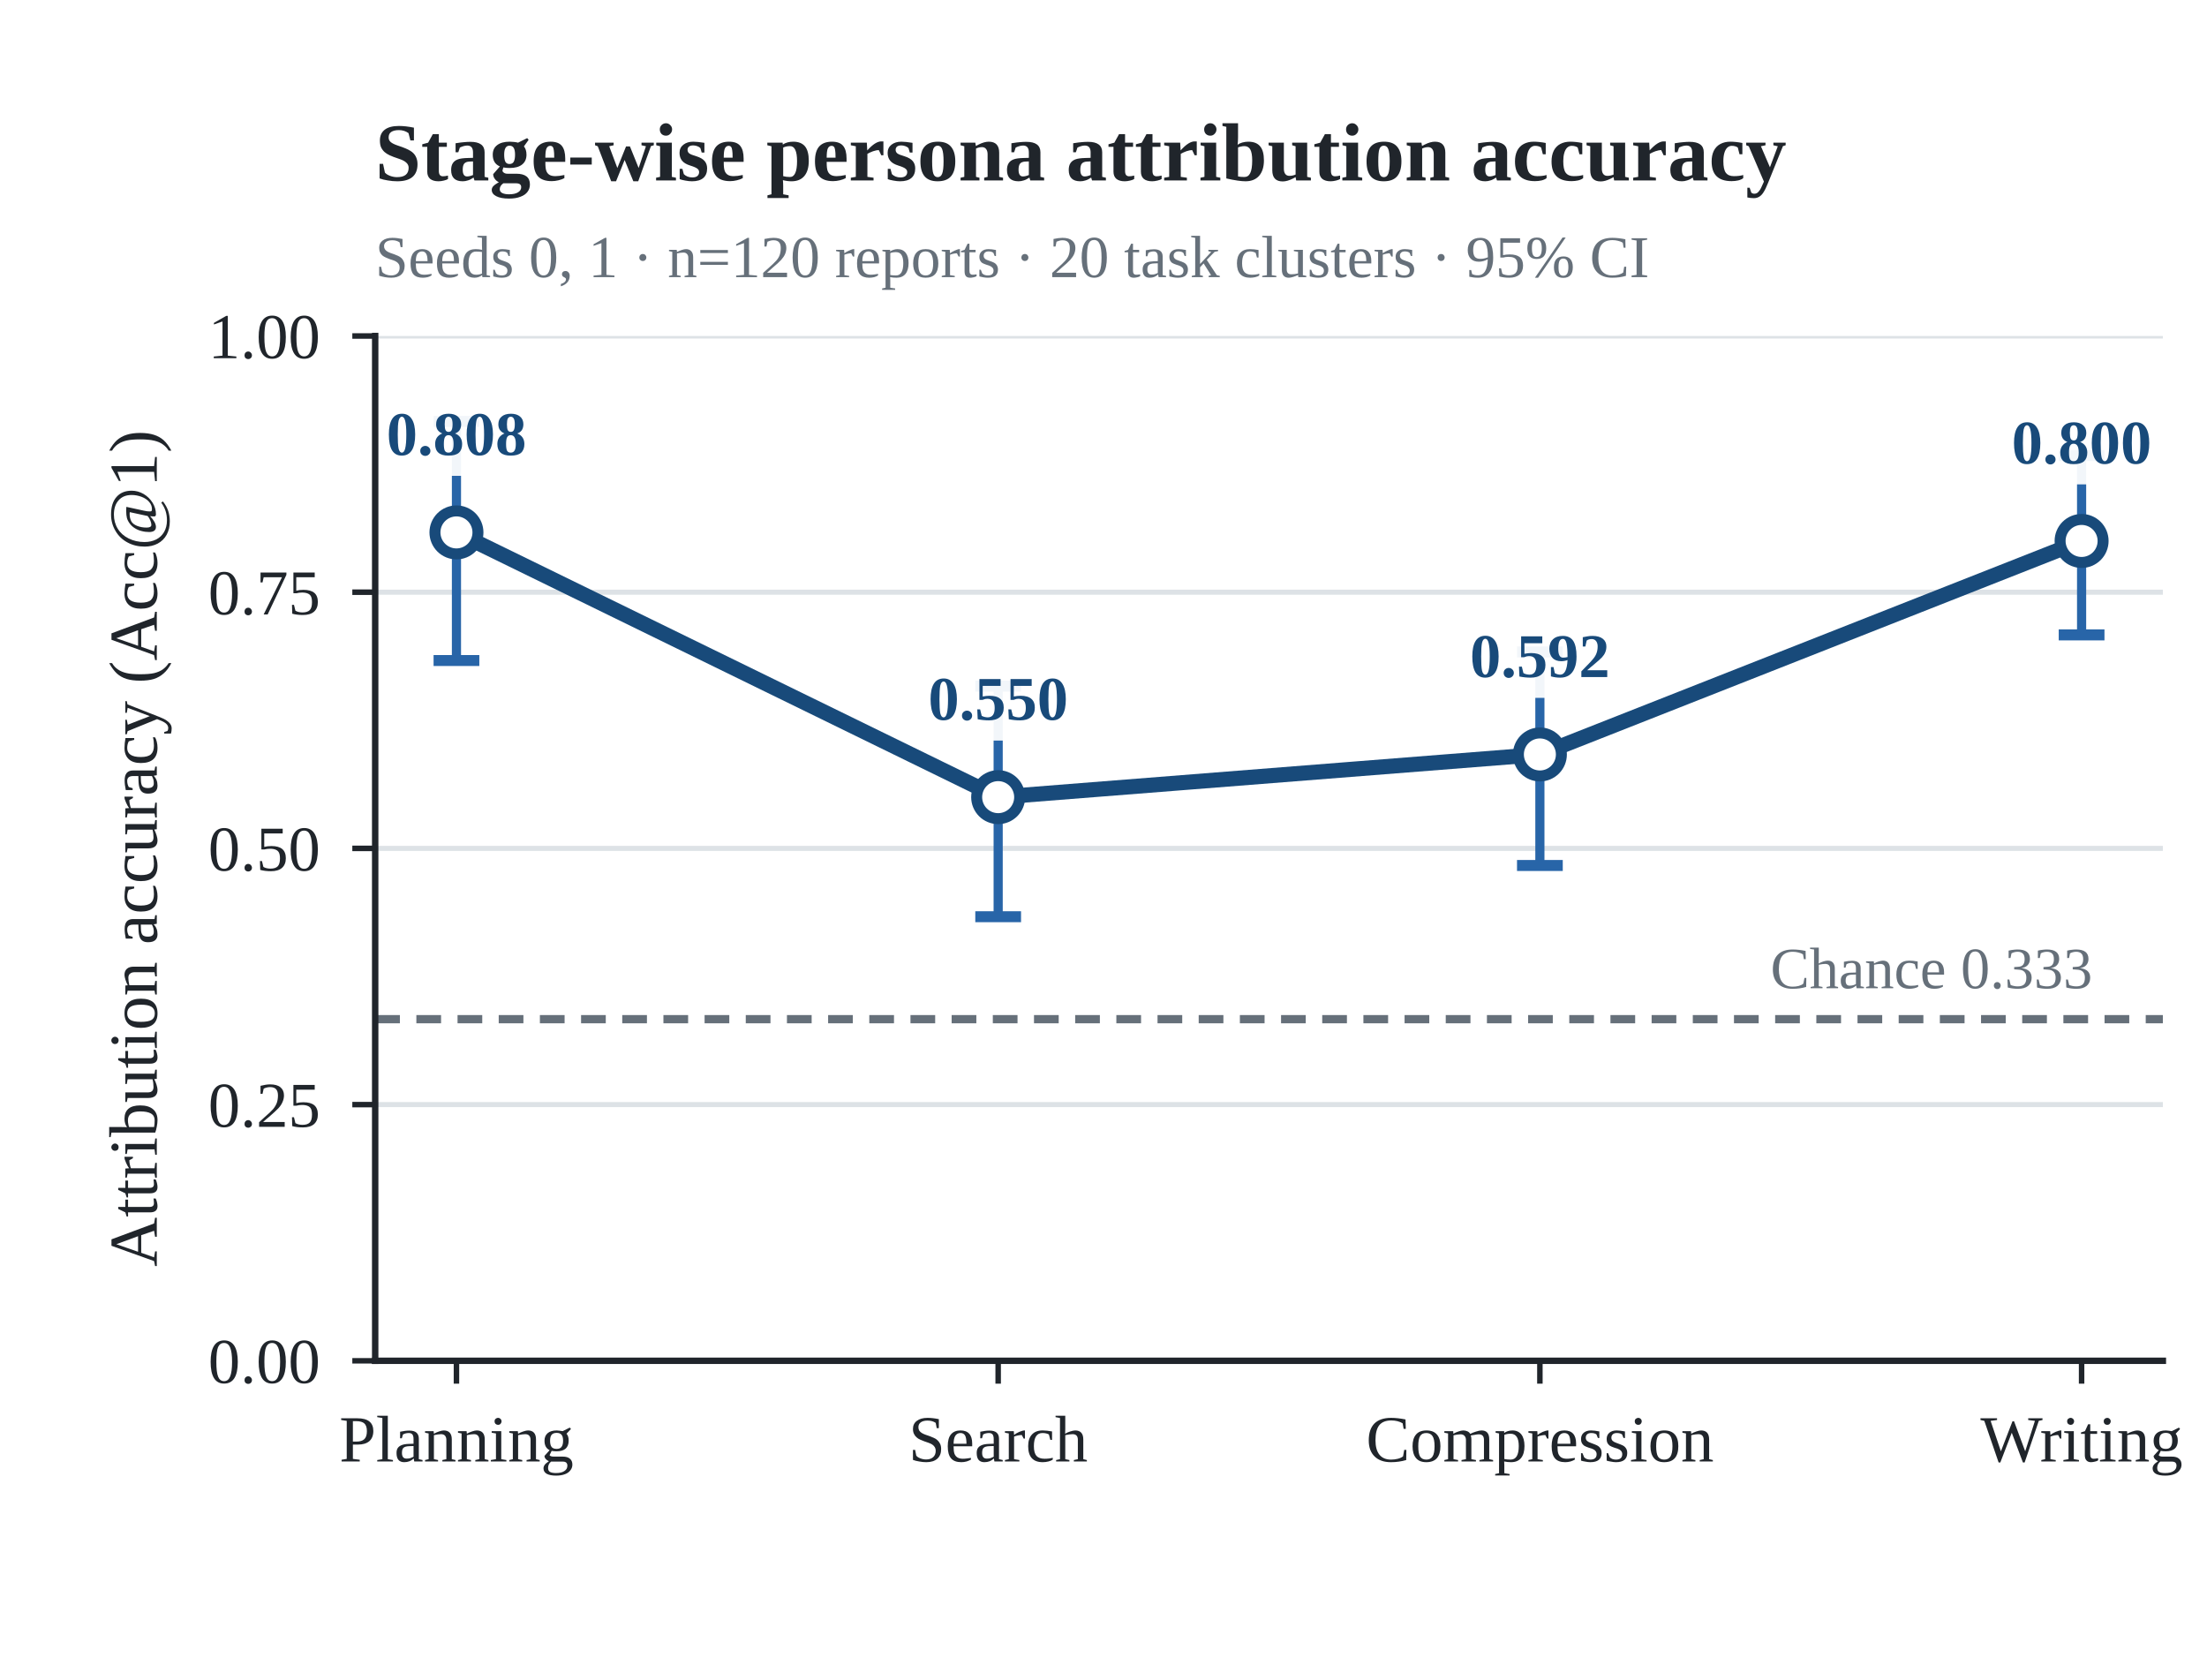
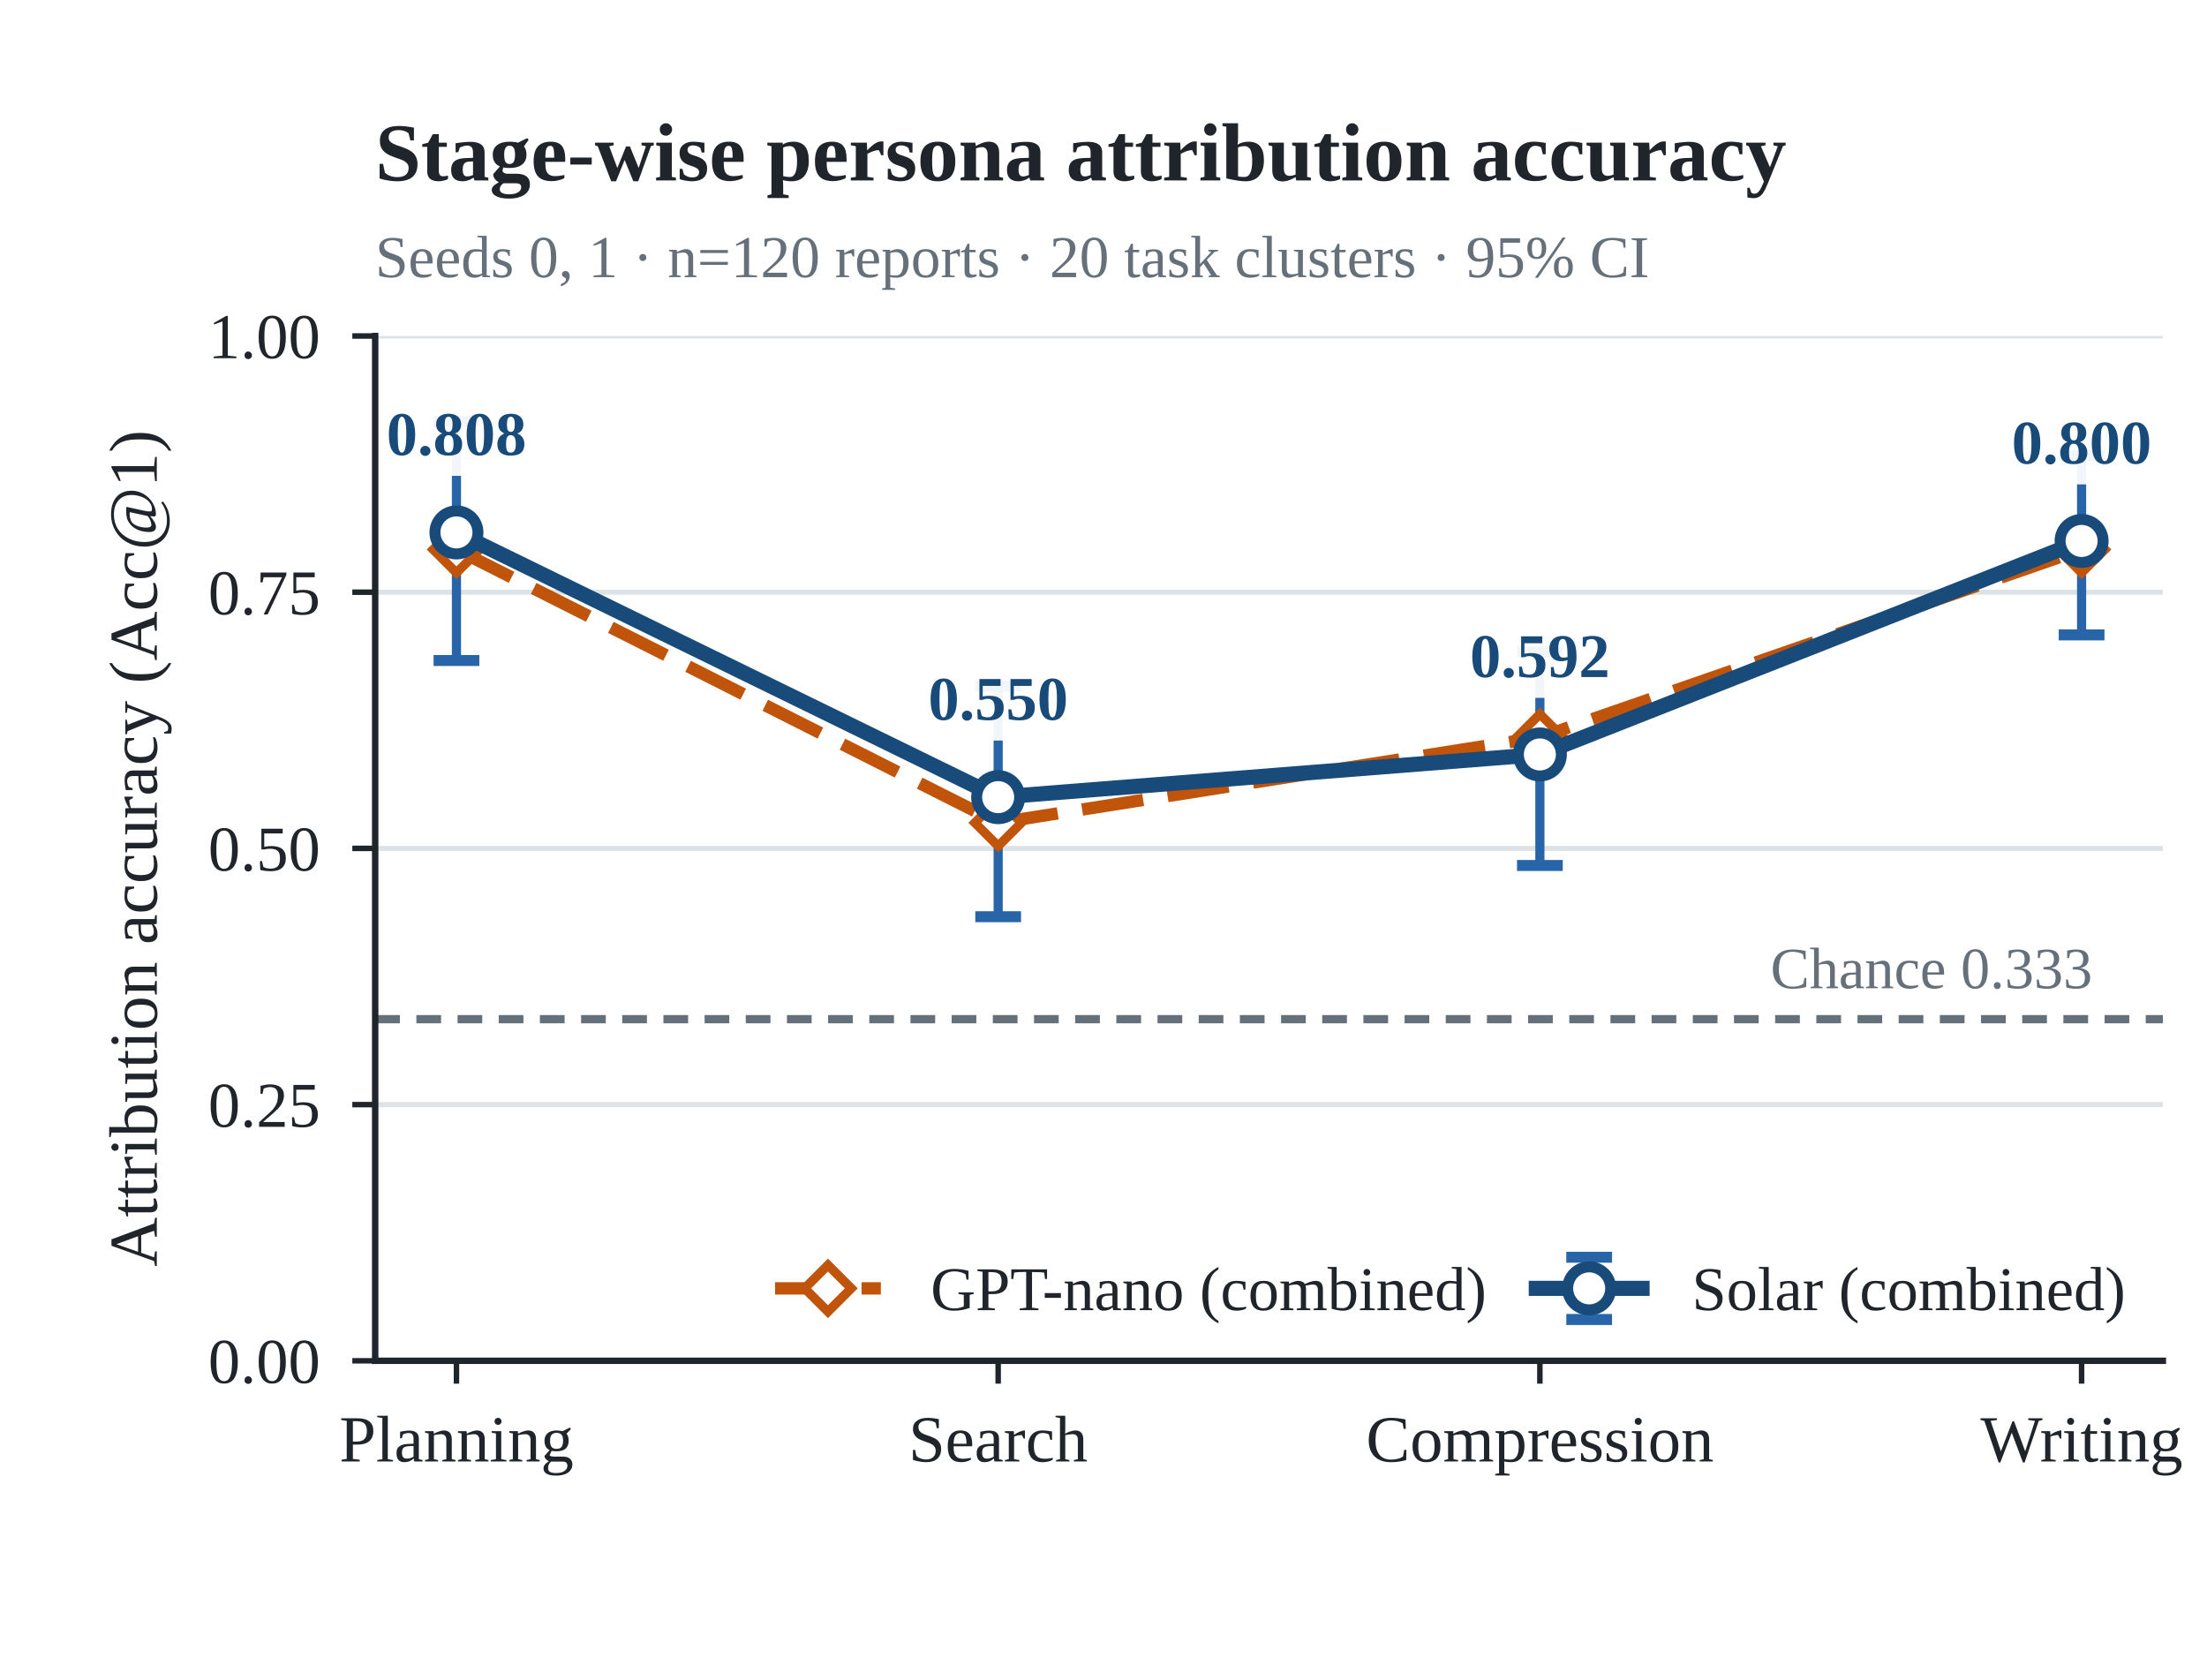
<svg xmlns="http://www.w3.org/2000/svg" xmlns:xlink="http://www.w3.org/1999/xlink" width="241.2pt" height="183.6pt" viewBox="0 0 241.2 183.6" version="1.1">
  <defs>
    <style type="text/css">*{stroke-linejoin: round; stroke-linecap: butt}</style>
  </defs>
  <g id="figure_1">
    <g id="patch_1">
      <path d="M 0 183.6  L 241.2 183.6  L 241.2 0  L 0 0  z " style="fill: #ffffff" />
    </g>
    <g id="axes_1">
      <g id="patch_2">
        <path d="M 41.004 148.716  L 236.376 148.716  L 236.376 36.72  L 41.004 36.72  z " style="fill: #ffffff" />
      </g>
      <g id="line2d_1">
-         <path d="M 41.004 111.384  L 236.376 111.384  " clip-path="url(#p5df5693edb)" style="fill: none; stroke-dasharray: 2.7,1.8; stroke-dashoffset: 0; stroke: #66707a; stroke-width: 0.9" />
+         <path d="M 41.004 111.384  L 236.376 111.384  " clip-path="url(#pee673bef25)" style="fill: none; stroke-dasharray: 2.7,1.8; stroke-dashoffset: 0; stroke: #66707a; stroke-width: 0.9" />
      </g>
      <g id="matplotlib.axis_1">
        <g id="xtick_1">
          <g id="line2d_2">
            <defs>
-               <path id="m4309f2929e" d="M 0 0  L 0 2.5  " style="stroke: #20252b; stroke-width: 0.6" />
+               <path id="m33bdddb5af" d="M 0 0  L 0 2.5  " style="stroke: #20252b; stroke-width: 0.6" />
            </defs>
            <g>
-               <use xlink:href="#m4309f2929e" x="49.885" y="148.716" style="fill: #20252b; stroke: #20252b; stroke-width: 0.6" />
+               <use xlink:href="#m33bdddb5af" x="49.885" y="148.716" style="fill: #20252b; stroke: #20252b; stroke-width: 0.6" />
            </g>
          </g>
          <g id="text_1">
            <text style="font-size: 7.2px; font-family: 'Times New Roman', 'Times', 'DejaVu Serif', serif; text-anchor: middle; fill: #20252b" x="49.885" y="159.715" transform="rotate(-0 49.88455 159.7155)">Planning</text>
          </g>
        </g>
        <g id="xtick_2">
          <g id="line2d_3">
            <g>
-               <use xlink:href="#m4309f2929e" x="109.088" y="148.716" style="fill: #20252b; stroke: #20252b; stroke-width: 0.6" />
+               <use xlink:href="#m33bdddb5af" x="109.088" y="148.716" style="fill: #20252b; stroke: #20252b; stroke-width: 0.6" />
            </g>
          </g>
          <g id="text_2">
            <text style="font-size: 7.2px; font-family: 'Times New Roman', 'Times', 'DejaVu Serif', serif; text-anchor: middle; fill: #20252b" x="109.088" y="159.715" transform="rotate(-0 109.0882 159.7155)">Search</text>
          </g>
        </g>
        <g id="xtick_3">
          <g id="line2d_4">
            <g>
-               <use xlink:href="#m4309f2929e" x="168.292" y="148.716" style="fill: #20252b; stroke: #20252b; stroke-width: 0.6" />
+               <use xlink:href="#m33bdddb5af" x="168.292" y="148.716" style="fill: #20252b; stroke: #20252b; stroke-width: 0.6" />
            </g>
          </g>
          <g id="text_3">
            <text style="font-size: 7.2px; font-family: 'Times New Roman', 'Times', 'DejaVu Serif', serif; text-anchor: middle; fill: #20252b" x="168.292" y="159.715" transform="rotate(-0 168.2918 159.7155)">Compression</text>
          </g>
        </g>
        <g id="xtick_4">
          <g id="line2d_5">
            <g>
-               <use xlink:href="#m4309f2929e" x="227.495" y="148.716" style="fill: #20252b; stroke: #20252b; stroke-width: 0.6" />
+               <use xlink:href="#m33bdddb5af" x="227.495" y="148.716" style="fill: #20252b; stroke: #20252b; stroke-width: 0.6" />
            </g>
          </g>
          <g id="text_4">
            <text style="font-size: 7.2px; font-family: 'Times New Roman', 'Times', 'DejaVu Serif', serif; text-anchor: middle; fill: #20252b" x="227.495" y="159.715" transform="rotate(-0 227.4955 159.7155)">Writing</text>
          </g>
        </g>
      </g>
      <g id="matplotlib.axis_2">
        <g id="ytick_1">
          <g id="line2d_6">
-             <path d="M 41.004 148.716  L 236.376 148.716  " clip-path="url(#p5df5693edb)" style="fill: none; stroke: #dde2e6; stroke-width: 0.55; stroke-linecap: square" />
+             <path d="M 41.004 148.716  L 236.376 148.716  " clip-path="url(#pee673bef25)" style="fill: none; stroke: #dde2e6; stroke-width: 0.55; stroke-linecap: square" />
          </g>
          <g id="line2d_7">
            <defs>
-               <path id="m78f6ecbf49" d="M 0 0  L -2.5 0  " style="stroke: #20252b; stroke-width: 0.6" />
+               <path id="maab5656c34" d="M 0 0  L -2.5 0  " style="stroke: #20252b; stroke-width: 0.6" />
            </defs>
            <g>
-               <use xlink:href="#m78f6ecbf49" x="41.004" y="148.716" style="fill: #20252b; stroke: #20252b; stroke-width: 0.6" />
+               <use xlink:href="#maab5656c34" x="41.004" y="148.716" style="fill: #20252b; stroke: #20252b; stroke-width: 0.6" />
            </g>
          </g>
          <g id="text_5">
            <text style="font-size: 7px; font-family: 'Times New Roman', 'Times', 'DejaVu Serif', serif; text-anchor: end; fill: #20252b" x="35.004" y="151.146" transform="rotate(-0 35.004 151.1463)">0.00</text>
          </g>
        </g>
        <g id="ytick_2">
          <g id="line2d_8">
-             <path d="M 41.004 120.717  L 236.376 120.717  " clip-path="url(#p5df5693edb)" style="fill: none; stroke: #dde2e6; stroke-width: 0.55; stroke-linecap: square" />
+             <path d="M 41.004 120.717  L 236.376 120.717  " clip-path="url(#pee673bef25)" style="fill: none; stroke: #dde2e6; stroke-width: 0.55; stroke-linecap: square" />
          </g>
          <g id="line2d_9">
            <g>
-               <use xlink:href="#m78f6ecbf49" x="41.004" y="120.717" style="fill: #20252b; stroke: #20252b; stroke-width: 0.6" />
+               <use xlink:href="#maab5656c34" x="41.004" y="120.717" style="fill: #20252b; stroke: #20252b; stroke-width: 0.6" />
            </g>
          </g>
          <g id="text_6">
            <text style="font-size: 7px; font-family: 'Times New Roman', 'Times', 'DejaVu Serif', serif; text-anchor: end; fill: #20252b" x="35.004" y="123.147" transform="rotate(-0 35.004 123.1473)">0.25</text>
          </g>
        </g>
        <g id="ytick_3">
          <g id="line2d_10">
-             <path d="M 41.004 92.718  L 236.376 92.718  " clip-path="url(#p5df5693edb)" style="fill: none; stroke: #dde2e6; stroke-width: 0.55; stroke-linecap: square" />
+             <path d="M 41.004 92.718  L 236.376 92.718  " clip-path="url(#pee673bef25)" style="fill: none; stroke: #dde2e6; stroke-width: 0.55; stroke-linecap: square" />
          </g>
          <g id="line2d_11">
            <g>
-               <use xlink:href="#m78f6ecbf49" x="41.004" y="92.718" style="fill: #20252b; stroke: #20252b; stroke-width: 0.6" />
+               <use xlink:href="#maab5656c34" x="41.004" y="92.718" style="fill: #20252b; stroke: #20252b; stroke-width: 0.6" />
            </g>
          </g>
          <g id="text_7">
            <text style="font-size: 7px; font-family: 'Times New Roman', 'Times', 'DejaVu Serif', serif; text-anchor: end; fill: #20252b" x="35.004" y="95.148" transform="rotate(-0 35.004 95.14831)">0.50</text>
          </g>
        </g>
        <g id="ytick_4">
          <g id="line2d_12">
-             <path d="M 41.004 64.719  L 236.376 64.719  " clip-path="url(#p5df5693edb)" style="fill: none; stroke: #dde2e6; stroke-width: 0.55; stroke-linecap: square" />
+             <path d="M 41.004 64.719  L 236.376 64.719  " clip-path="url(#pee673bef25)" style="fill: none; stroke: #dde2e6; stroke-width: 0.55; stroke-linecap: square" />
          </g>
          <g id="line2d_13">
            <g>
-               <use xlink:href="#m78f6ecbf49" x="41.004" y="64.719" style="fill: #20252b; stroke: #20252b; stroke-width: 0.6" />
+               <use xlink:href="#maab5656c34" x="41.004" y="64.719" style="fill: #20252b; stroke: #20252b; stroke-width: 0.6" />
            </g>
          </g>
          <g id="text_8">
            <text style="font-size: 7px; font-family: 'Times New Roman', 'Times', 'DejaVu Serif', serif; text-anchor: end; fill: #20252b" x="35.004" y="67.149" transform="rotate(-0 35.004 67.14931)">0.75</text>
          </g>
        </g>
        <g id="ytick_5">
          <g id="line2d_14">
-             <path d="M 41.004 36.72  L 236.376 36.72  " clip-path="url(#p5df5693edb)" style="fill: none; stroke: #dde2e6; stroke-width: 0.55; stroke-linecap: square" />
+             <path d="M 41.004 36.72  L 236.376 36.72  " clip-path="url(#pee673bef25)" style="fill: none; stroke: #dde2e6; stroke-width: 0.55; stroke-linecap: square" />
          </g>
          <g id="line2d_15">
            <g>
-               <use xlink:href="#m78f6ecbf49" x="41.004" y="36.72" style="fill: #20252b; stroke: #20252b; stroke-width: 0.6" />
+               <use xlink:href="#maab5656c34" x="41.004" y="36.72" style="fill: #20252b; stroke: #20252b; stroke-width: 0.6" />
            </g>
          </g>
          <g id="text_9">
            <text style="font-size: 7px; font-family: 'Times New Roman', 'Times', 'DejaVu Serif', serif; text-anchor: end; fill: #20252b" x="35.004" y="39.15" transform="rotate(-0 35.004 39.15031)">1.00</text>
          </g>
        </g>
        <g id="text_10">
          <text style="font-size: 7.5px; font-family: 'Times New Roman', 'Times', 'DejaVu Serif', serif; text-anchor: middle; fill: #20252b" x="17.136" y="92.718" transform="rotate(-90 17.13564 92.718)">Attribution accuracy (Acc@1)</text>
        </g>
      </g>
      <g id="patch_3">
        <path d="M 41.004 148.716  L 41.004 36.72  " style="fill: none; stroke: #20252b; stroke-width: 0.7; stroke-linejoin: miter; stroke-linecap: square" />
      </g>
      <g id="patch_4">
        <path d="M 41.004 148.716  L 236.376 148.716  " style="fill: none; stroke: #20252b; stroke-width: 0.7; stroke-linejoin: miter; stroke-linecap: square" />
      </g>
      <g id="text_11">
        <text style="font-size: 6.4px; font-family: 'Times New Roman', 'Times', 'DejaVu Serif', serif; text-anchor: end; fill: #66707a" x="228.68" y="107.999" transform="rotate(-0 228.6795 107.9991)">Chance 0.333</text>
      </g>
      <g id="text_12">
        <text style="font-size: 6.5px; font-family: 'Times New Roman', 'Times', 'DejaVu Serif', serif; text-anchor: start; fill: #66707a" x="41.004" y="30.29" transform="rotate(-0 41.004 30.28979)">Seeds 0, 1 · n=120 reports · 20 task clusters · 95% CI</text>
      </g>
      <g id="text_13">
        <text style="font-weight: 700; font-size: 9px; font-family: 'Times New Roman', 'Times', 'DejaVu Serif', serif; text-anchor: start; fill: #20252b" x="41.004" y="19.72" transform="rotate(-0 41.004 19.72)">Stage-wise persona attribution accuracy</text>
      </g>
      <g id="LineCollection_1">
-         <path d="M 49.885 72.185  L 49.885 46.053  " clip-path="url(#p5df5693edb)" style="fill: none; stroke: #2865a8" />
-         <path d="M 109.088 100.184  L 109.088 74.985  " clip-path="url(#p5df5693edb)" style="fill: none; stroke: #2865a8" />
-         <path d="M 168.292 94.585  L 168.292 71.252  " clip-path="url(#p5df5693edb)" style="fill: none; stroke: #2865a8" />
-         <path d="M 227.495 69.386  L 227.495 49.786  " clip-path="url(#p5df5693edb)" style="fill: none; stroke: #2865a8" />
+         <path d="M 49.885 72.185  L 49.885 46.053  " clip-path="url(#pee673bef25)" style="fill: none; stroke: #2865a8" />
+         <path d="M 109.088 100.184  L 109.088 74.985  " clip-path="url(#pee673bef25)" style="fill: none; stroke: #2865a8" />
+         <path d="M 168.292 94.585  L 168.292 71.252  " clip-path="url(#pee673bef25)" style="fill: none; stroke: #2865a8" />
+         <path d="M 227.495 69.386  L 227.495 49.786  " clip-path="url(#pee673bef25)" style="fill: none; stroke: #2865a8" />
      </g>
      <g id="line2d_16">
        <defs>
-           <path id="m76e600ee9d" d="M 2.5 0  L -2.5 -0  " style="stroke: #2865a8; stroke-width: 1.2" />
+           <path id="m0b4f64eec1" d="M 2.5 0  L -2.5 -0  " style="stroke: #2865a8; stroke-width: 1.2" />
        </defs>
-         <g clip-path="url(#p5df5693edb)">
-           <use xlink:href="#m76e600ee9d" x="49.885" y="72.185" style="fill: #184a7a; stroke: #2865a8; stroke-width: 1.2" />
-           <use xlink:href="#m76e600ee9d" x="109.088" y="100.184" style="fill: #184a7a; stroke: #2865a8; stroke-width: 1.2" />
-           <use xlink:href="#m76e600ee9d" x="168.292" y="94.585" style="fill: #184a7a; stroke: #2865a8; stroke-width: 1.2" />
-           <use xlink:href="#m76e600ee9d" x="227.495" y="69.386" style="fill: #184a7a; stroke: #2865a8; stroke-width: 1.2" />
+         <g clip-path="url(#pee673bef25)">
+           <use xlink:href="#m0b4f64eec1" x="49.885" y="72.185" style="fill: #184a7a; stroke: #2865a8; stroke-width: 1.2" />
+           <use xlink:href="#m0b4f64eec1" x="109.088" y="100.184" style="fill: #184a7a; stroke: #2865a8; stroke-width: 1.2" />
+           <use xlink:href="#m0b4f64eec1" x="168.292" y="94.585" style="fill: #184a7a; stroke: #2865a8; stroke-width: 1.2" />
+           <use xlink:href="#m0b4f64eec1" x="227.495" y="69.386" style="fill: #184a7a; stroke: #2865a8; stroke-width: 1.2" />
        </g>
      </g>
      <g id="line2d_17">
-         <g clip-path="url(#p5df5693edb)">
-           <use xlink:href="#m76e600ee9d" x="49.885" y="46.053" style="fill: #184a7a; stroke: #2865a8; stroke-width: 1.2" />
-           <use xlink:href="#m76e600ee9d" x="109.088" y="74.985" style="fill: #184a7a; stroke: #2865a8; stroke-width: 1.2" />
-           <use xlink:href="#m76e600ee9d" x="168.292" y="71.252" style="fill: #184a7a; stroke: #2865a8; stroke-width: 1.2" />
-           <use xlink:href="#m76e600ee9d" x="227.495" y="49.786" style="fill: #184a7a; stroke: #2865a8; stroke-width: 1.2" />
+         <g clip-path="url(#pee673bef25)">
+           <use xlink:href="#m0b4f64eec1" x="49.885" y="46.053" style="fill: #184a7a; stroke: #2865a8; stroke-width: 1.2" />
+           <use xlink:href="#m0b4f64eec1" x="109.088" y="74.985" style="fill: #184a7a; stroke: #2865a8; stroke-width: 1.2" />
+           <use xlink:href="#m0b4f64eec1" x="168.292" y="71.252" style="fill: #184a7a; stroke: #2865a8; stroke-width: 1.2" />
+           <use xlink:href="#m0b4f64eec1" x="227.495" y="49.786" style="fill: #184a7a; stroke: #2865a8; stroke-width: 1.2" />
        </g>
      </g>
      <g id="line2d_18">
-         <path d="M 49.885 58.186  L 109.088 87.118  L 168.292 82.452  L 227.495 59.119  " clip-path="url(#p5df5693edb)" style="fill: none; stroke: #184a7a; stroke-width: 1.65; stroke-linecap: square" />
+         <path d="M 49.885 60.054  L 109.088 89.918  L 168.292 80.583  L 227.495 60.054  " clip-path="url(#pee673bef25)" style="fill: none; stroke-dasharray: 6.75,2.7; stroke-dashoffset: 0; stroke: #c0540a; stroke-width: 1.35" />
        <defs>
-           <path id="m603dd0fbde" d="M 0 2.35  C 0.623 2.35 1.221 2.102 1.662 1.662  C 2.102 1.221 2.35 0.623 2.35 0  C 2.35 -0.623 2.102 -1.221 1.662 -1.662  C 1.221 -2.102 0.623 -2.35 0 -2.35  C -0.623 -2.35 -1.221 -2.102 -1.662 -1.662  C -2.102 -1.221 -2.35 -0.623 -2.35 0  C -2.35 0.623 -2.102 1.221 -1.662 1.662  C -1.221 2.102 -0.623 2.35 0 2.35  z " style="stroke: #184a7a; stroke-width: 1.2" />
+           <path id="me738ae910e" d="M -0 2.546  L 2.546 0  L 0 -2.546  L -2.546 -0  z " style="stroke: #c0540a; stroke-linejoin: miter" />
        </defs>
-         <g clip-path="url(#p5df5693edb)">
-           <use xlink:href="#m603dd0fbde" x="49.885" y="58.186" style="fill: #ffffff; stroke: #184a7a; stroke-width: 1.2" />
-           <use xlink:href="#m603dd0fbde" x="109.088" y="87.118" style="fill: #ffffff; stroke: #184a7a; stroke-width: 1.2" />
-           <use xlink:href="#m603dd0fbde" x="168.292" y="82.452" style="fill: #ffffff; stroke: #184a7a; stroke-width: 1.2" />
-           <use xlink:href="#m603dd0fbde" x="227.495" y="59.119" style="fill: #ffffff; stroke: #184a7a; stroke-width: 1.2" />
-         </g>
-       </g>
-       <g id="text_14">
+         <g clip-path="url(#pee673bef25)">
+           <use xlink:href="#me738ae910e" x="49.885" y="60.054" style="fill: #ffffff; stroke: #c0540a; stroke-linejoin: miter" />
+           <use xlink:href="#me738ae910e" x="109.088" y="89.918" style="fill: #ffffff; stroke: #c0540a; stroke-linejoin: miter" />
+           <use xlink:href="#me738ae910e" x="168.292" y="80.583" style="fill: #ffffff; stroke: #c0540a; stroke-linejoin: miter" />
+           <use xlink:href="#me738ae910e" x="227.495" y="60.054" style="fill: #ffffff; stroke: #c0540a; stroke-linejoin: miter" />
+         </g>
+       </g>
+       <g id="line2d_19">
+         <path d="M 49.885 58.186  L 109.088 87.118  L 168.292 82.452  L 227.495 59.119  " clip-path="url(#pee673bef25)" style="fill: none; stroke: #184a7a; stroke-width: 1.65; stroke-linecap: square" />
+         <defs>
+           <path id="m8fb3c409b8" d="M 0 2.35  C 0.623 2.35 1.221 2.102 1.662 1.662  C 2.102 1.221 2.35 0.623 2.35 0  C 2.35 -0.623 2.102 -1.221 1.662 -1.662  C 1.221 -2.102 0.623 -2.35 0 -2.35  C -0.623 -2.35 -1.221 -2.102 -1.662 -1.662  C -2.102 -1.221 -2.35 -0.623 -2.35 0  C -2.35 0.623 -2.102 1.221 -1.662 1.662  C -1.221 2.102 -0.623 2.35 0 2.35  z " style="stroke: #184a7a; stroke-width: 1.2" />
+         </defs>
+         <g clip-path="url(#pee673bef25)">
+           <use xlink:href="#m8fb3c409b8" x="49.885" y="58.186" style="fill: #ffffff; stroke: #184a7a; stroke-width: 1.2" />
+           <use xlink:href="#m8fb3c409b8" x="109.088" y="87.118" style="fill: #ffffff; stroke: #184a7a; stroke-width: 1.2" />
+           <use xlink:href="#m8fb3c409b8" x="168.292" y="82.452" style="fill: #ffffff; stroke: #184a7a; stroke-width: 1.2" />
+           <use xlink:href="#m8fb3c409b8" x="227.495" y="59.119" style="fill: #ffffff; stroke: #184a7a; stroke-width: 1.2" />
+         </g>
+       </g>
+       <g id="legend_1">
+         <g id="line2d_20">
+           <path d="M 84.707 140.801  L 90.487 140.801  L 96.267 140.801  " style="fill: none; stroke-dasharray: 6.75,2.7; stroke-dashoffset: 0; stroke: #c0540a; stroke-width: 1.35" />
+           <g>
+             <use xlink:href="#me738ae910e" x="90.487" y="140.801" style="fill: #ffffff; stroke: #c0540a; stroke-linejoin: miter" />
+           </g>
+         </g>
+         <g id="text_14">
+           <text style="font-size: 6.8px; font-family: 'Times New Roman', 'Times', 'DejaVu Serif', serif; text-anchor: start; fill: #20252b" x="101.707" y="143.181" transform="rotate(-0 101.7073 143.1814)">GPT-nano (combined)</text>
+         </g>
+         <g id="LineCollection_2">
+           <path d="M 173.679 144.201  L 173.679 137.401  " style="fill: none; stroke: #2865a8" />
+         </g>
+         <g id="line2d_21">
+           <g>
+             <use xlink:href="#m0b4f64eec1" x="173.679" y="144.201" style="fill: #184a7a; stroke: #2865a8; stroke-width: 1.2" />
+           </g>
+         </g>
+         <g id="line2d_22">
+           <g>
+             <use xlink:href="#m0b4f64eec1" x="173.679" y="137.401" style="fill: #184a7a; stroke: #2865a8; stroke-width: 1.2" />
+           </g>
+         </g>
+         <g id="line2d_23">
+           <path d="M 167.899 140.801  L 179.459 140.801  " style="fill: none; stroke: #184a7a; stroke-width: 1.65; stroke-linecap: square" />
+         </g>
+         <g id="line2d_24">
+           <g>
+             <use xlink:href="#m8fb3c409b8" x="173.679" y="140.801" style="fill: #ffffff; stroke: #184a7a; stroke-width: 1.2" />
+           </g>
+         </g>
+         <g id="text_15">
+           <text style="font-size: 6.8px; font-family: 'Times New Roman', 'Times', 'DejaVu Serif', serif; text-anchor: start; fill: #20252b" x="184.899" y="143.181" transform="rotate(-0 184.8989 143.1814)">Solar (combined)</text>
+         </g>
+       </g>
+       <g id="text_16">
        <g id="patch_5">
          <path d="M 41.419 52.002  L 58.351 52.002  L 58.351 44.413  L 41.419 44.413  z " style="fill: #ffffff; opacity: 0.94" />
        </g>
        <text style="font-weight: 700; font-size: 6.8px; font-family: 'Times New Roman', 'Times', 'DejaVu Serif', serif; text-anchor: middle; fill: #184a7a" x="49.885" y="49.731" transform="rotate(-0 49.88455 49.73137)">0.808</text>
      </g>
-       <g id="text_15">
+       <g id="text_17">
        <g id="patch_6">
          <path d="M 100.622 80.934  L 117.554 80.934  L 117.554 73.345  L 100.622 73.345  z " style="fill: #ffffff; opacity: 0.94" />
        </g>
        <text style="font-weight: 700; font-size: 6.8px; font-family: 'Times New Roman', 'Times', 'DejaVu Serif', serif; text-anchor: middle; fill: #184a7a" x="109.088" y="78.664" transform="rotate(-0 109.0882 78.66364)">0.550</text>
      </g>
-       <g id="text_16">
+       <g id="text_18">
        <g id="patch_7">
          <path d="M 159.826 76.268  L 176.758 76.268  L 176.758 68.678  L 159.826 68.678  z " style="fill: #ffffff; opacity: 0.94" />
        </g>
        <text style="font-weight: 700; font-size: 6.8px; font-family: 'Times New Roman', 'Times', 'DejaVu Serif', serif; text-anchor: middle; fill: #184a7a" x="168.292" y="73.997" transform="rotate(-0 168.2918 73.9971)">0.592</text>
      </g>
-       <g id="text_17">
+       <g id="text_19">
        <g id="patch_8">
          <path d="M 219.029 52.935  L 235.961 52.935  L 235.961 45.346  L 219.029 45.346  z " style="fill: #ffffff; opacity: 0.94" />
        </g>
        <text style="font-weight: 700; font-size: 6.8px; font-family: 'Times New Roman', 'Times', 'DejaVu Serif', serif; text-anchor: middle; fill: #184a7a" x="227.495" y="50.665" transform="rotate(-0 227.4955 50.66464)">0.800</text>
      </g>
    </g>
  </g>
  <defs>
-     <clipPath id="p5df5693edb">
+     <clipPath id="pee673bef25">
      <rect x="41.004" y="36.72" width="195.372" height="111.996" />
    </clipPath>
  </defs>
</svg>
